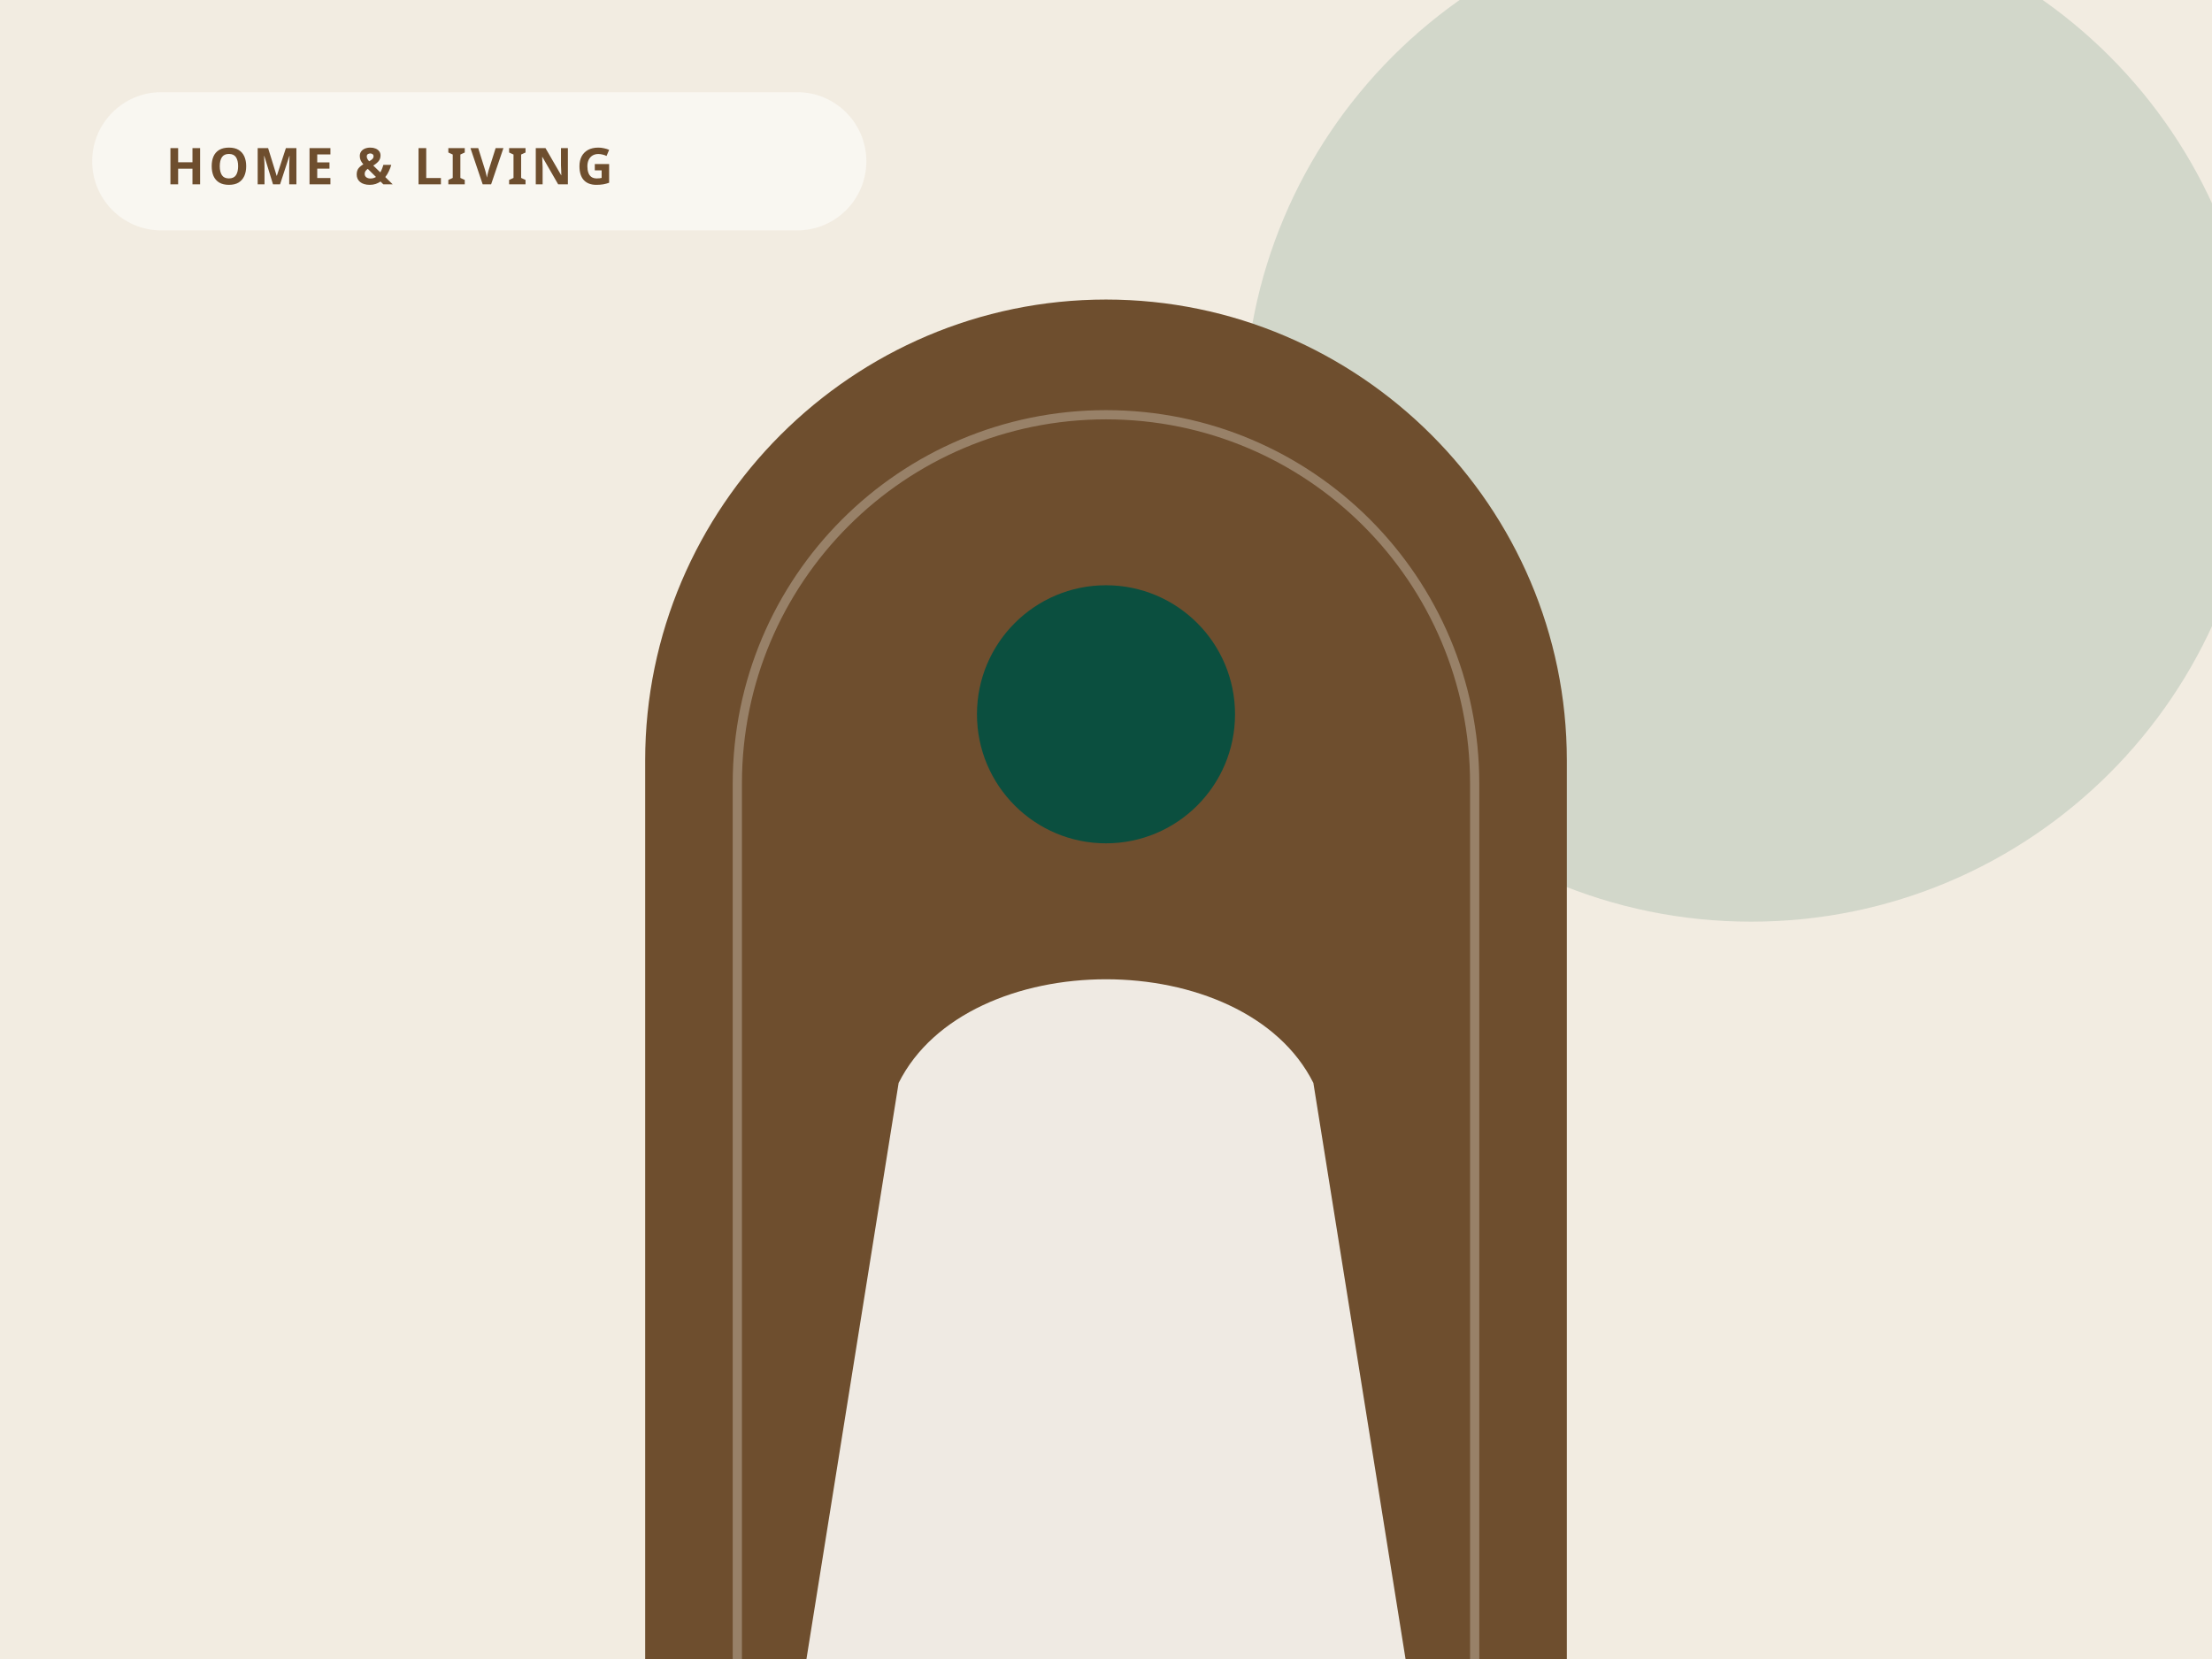
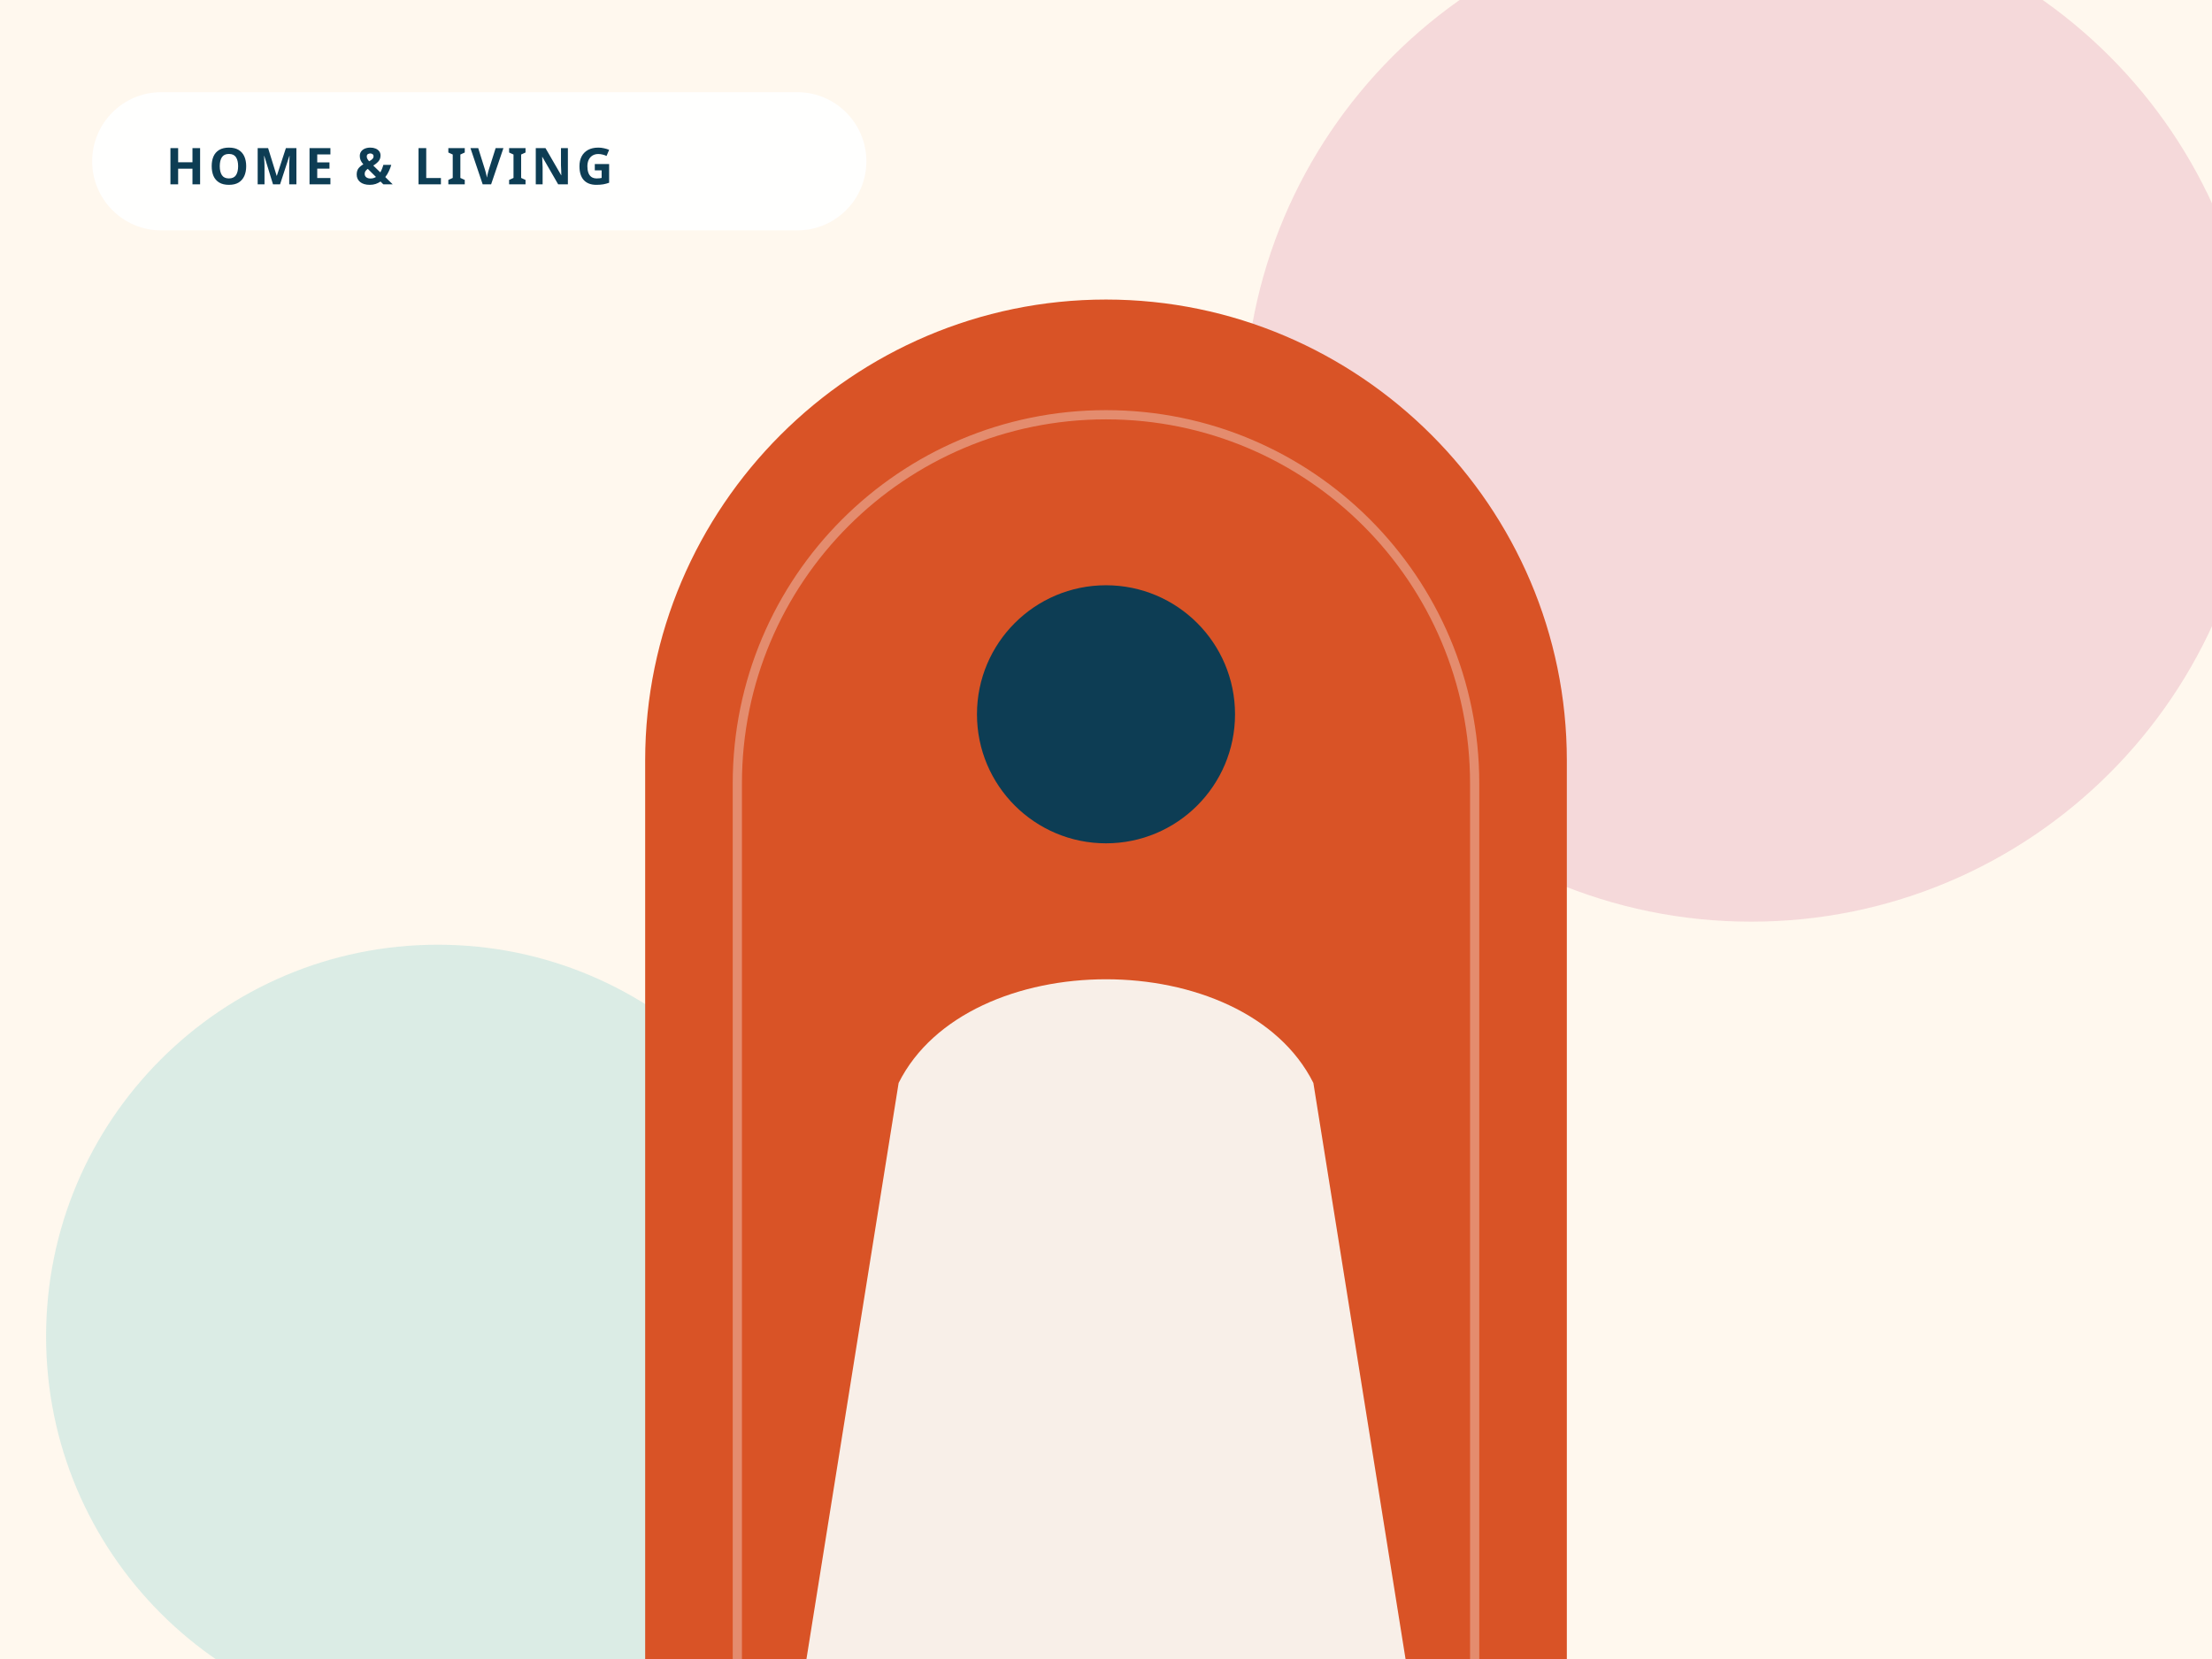
<svg xmlns="http://www.w3.org/2000/svg" viewBox="0 0 480 360" fill="none">
-   <rect width="480" height="360" fill="#F2ECE1" />
-   <circle cx="380" cy="90" r="110" fill="#0B4F3F" fill-opacity="0.14" />
-   <path d="M140 360V165C140 110 185 65 240 65C295 65 340 110 340 165V360H140Z" fill="#6E4E2E" />
-   <path d="M160 360V170C160 125.8 195.8 90 240 90C284.2 90 320 125.8 320 170V360" stroke="#FAF7F2" stroke-opacity="0.3" stroke-width="2" />
-   <circle cx="240" cy="155" r="28" fill="#0B4F3F" />
-   <path d="M195 235C210 205 270 205 285 235L305 360H175L195 235Z" fill="#FAF7F2" fill-opacity="0.92" />
-   <rect x="20" y="20" width="168" height="30" rx="15" fill="#FAF7F2" fill-opacity="0.92" />
-   <text x="36" y="40" fill="#6E4E2E" font-family="system-ui, sans-serif" font-size="11" font-weight="700" letter-spacing="0.08em">HOME &amp; LIVING</text>
+   <rect width="480" height="360" fill="#FFF8EE" />
+   <circle cx="380" cy="90" r="110" fill="#BA2A67" fill-opacity="0.15" />
+   <circle cx="95" cy="290" r="85" fill="#1CA9B0" fill-opacity="0.16" />
+   <path d="M140 360V165C140 110 185 65 240 65C295 65 340 110 340 165V360H140Z" fill="#D95326" />
+   <path d="M160 360V170C160 125.8 195.8 90 240 90C284.2 90 320 125.8 320 170V360" stroke="#FAF7F2" stroke-opacity="0.35" stroke-width="2" />
+   <circle cx="240" cy="155" r="28" fill="#0D3D54" />
+   <path d="M195 235C210 205 270 205 285 235L305 360H175L195 235Z" fill="#FAF7F2" fill-opacity="0.95" />
+   <rect x="20" y="20" width="168" height="30" rx="15" fill="#FFFFFF" fill-opacity="0.95" />
+   <text x="36" y="40" fill="#0D3D54" font-family="system-ui, sans-serif" font-size="11" font-weight="700" letter-spacing="0.08em">HOME &amp; LIVING</text>
</svg>
